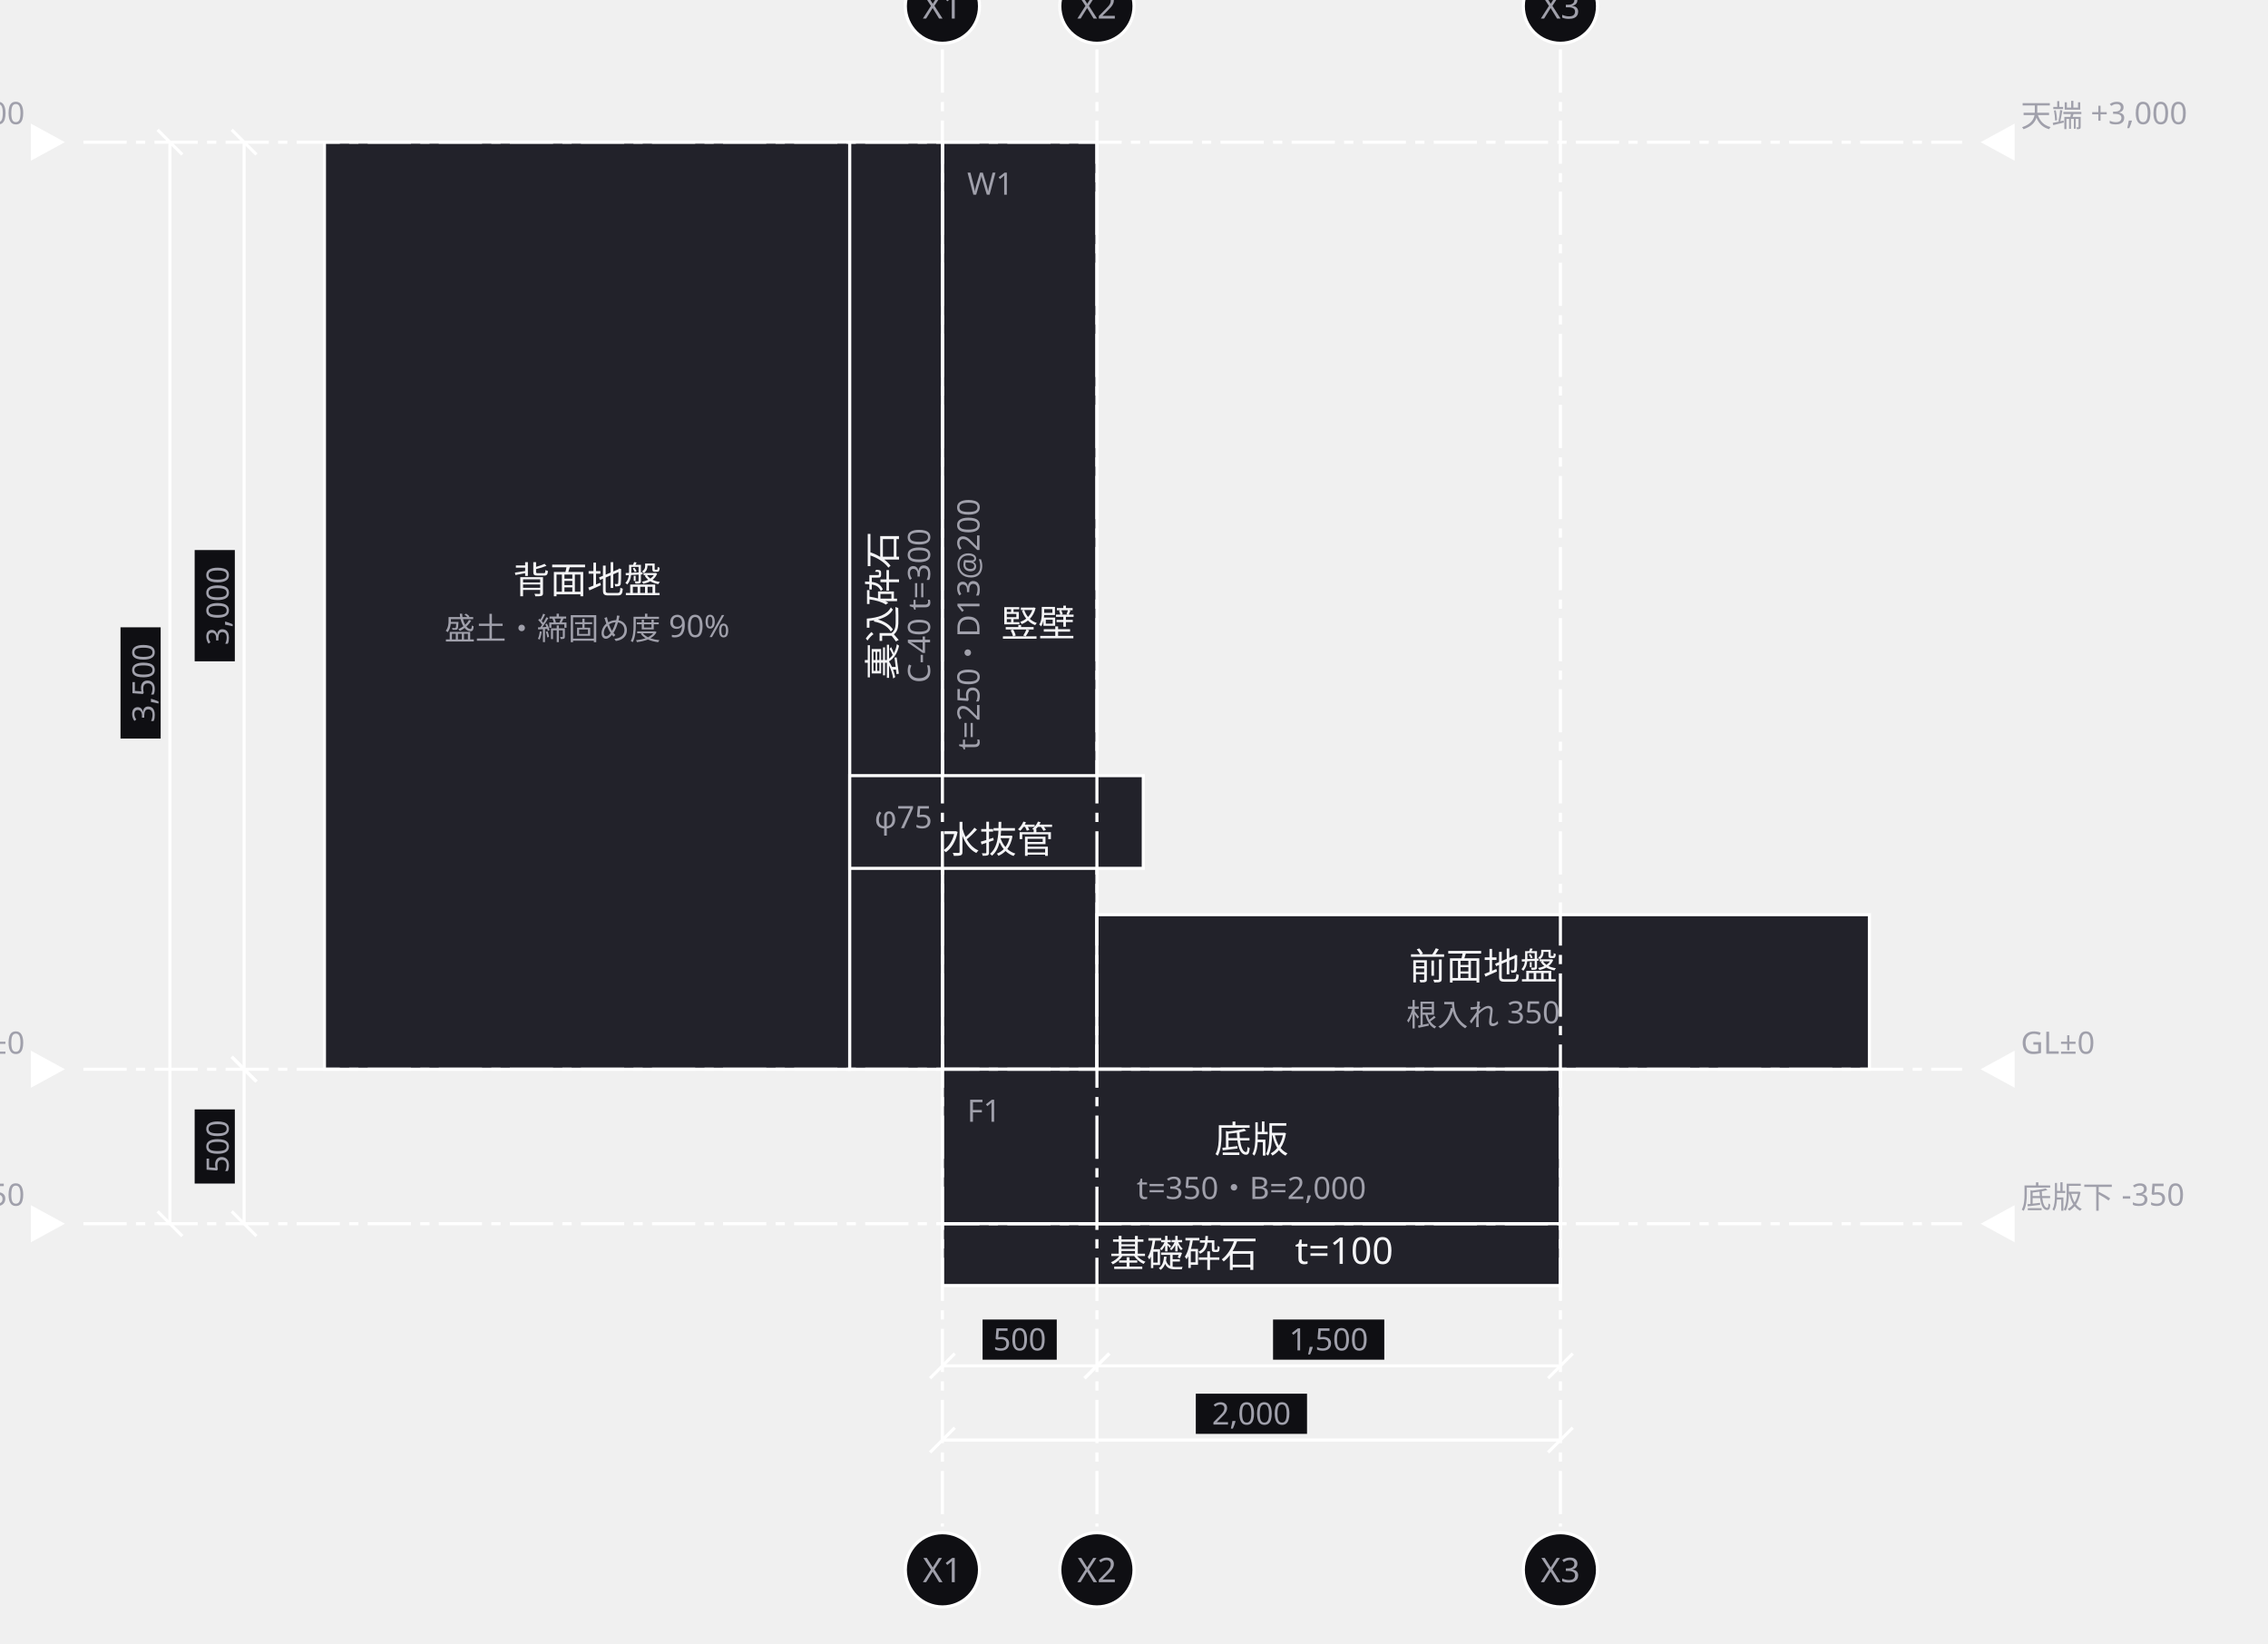
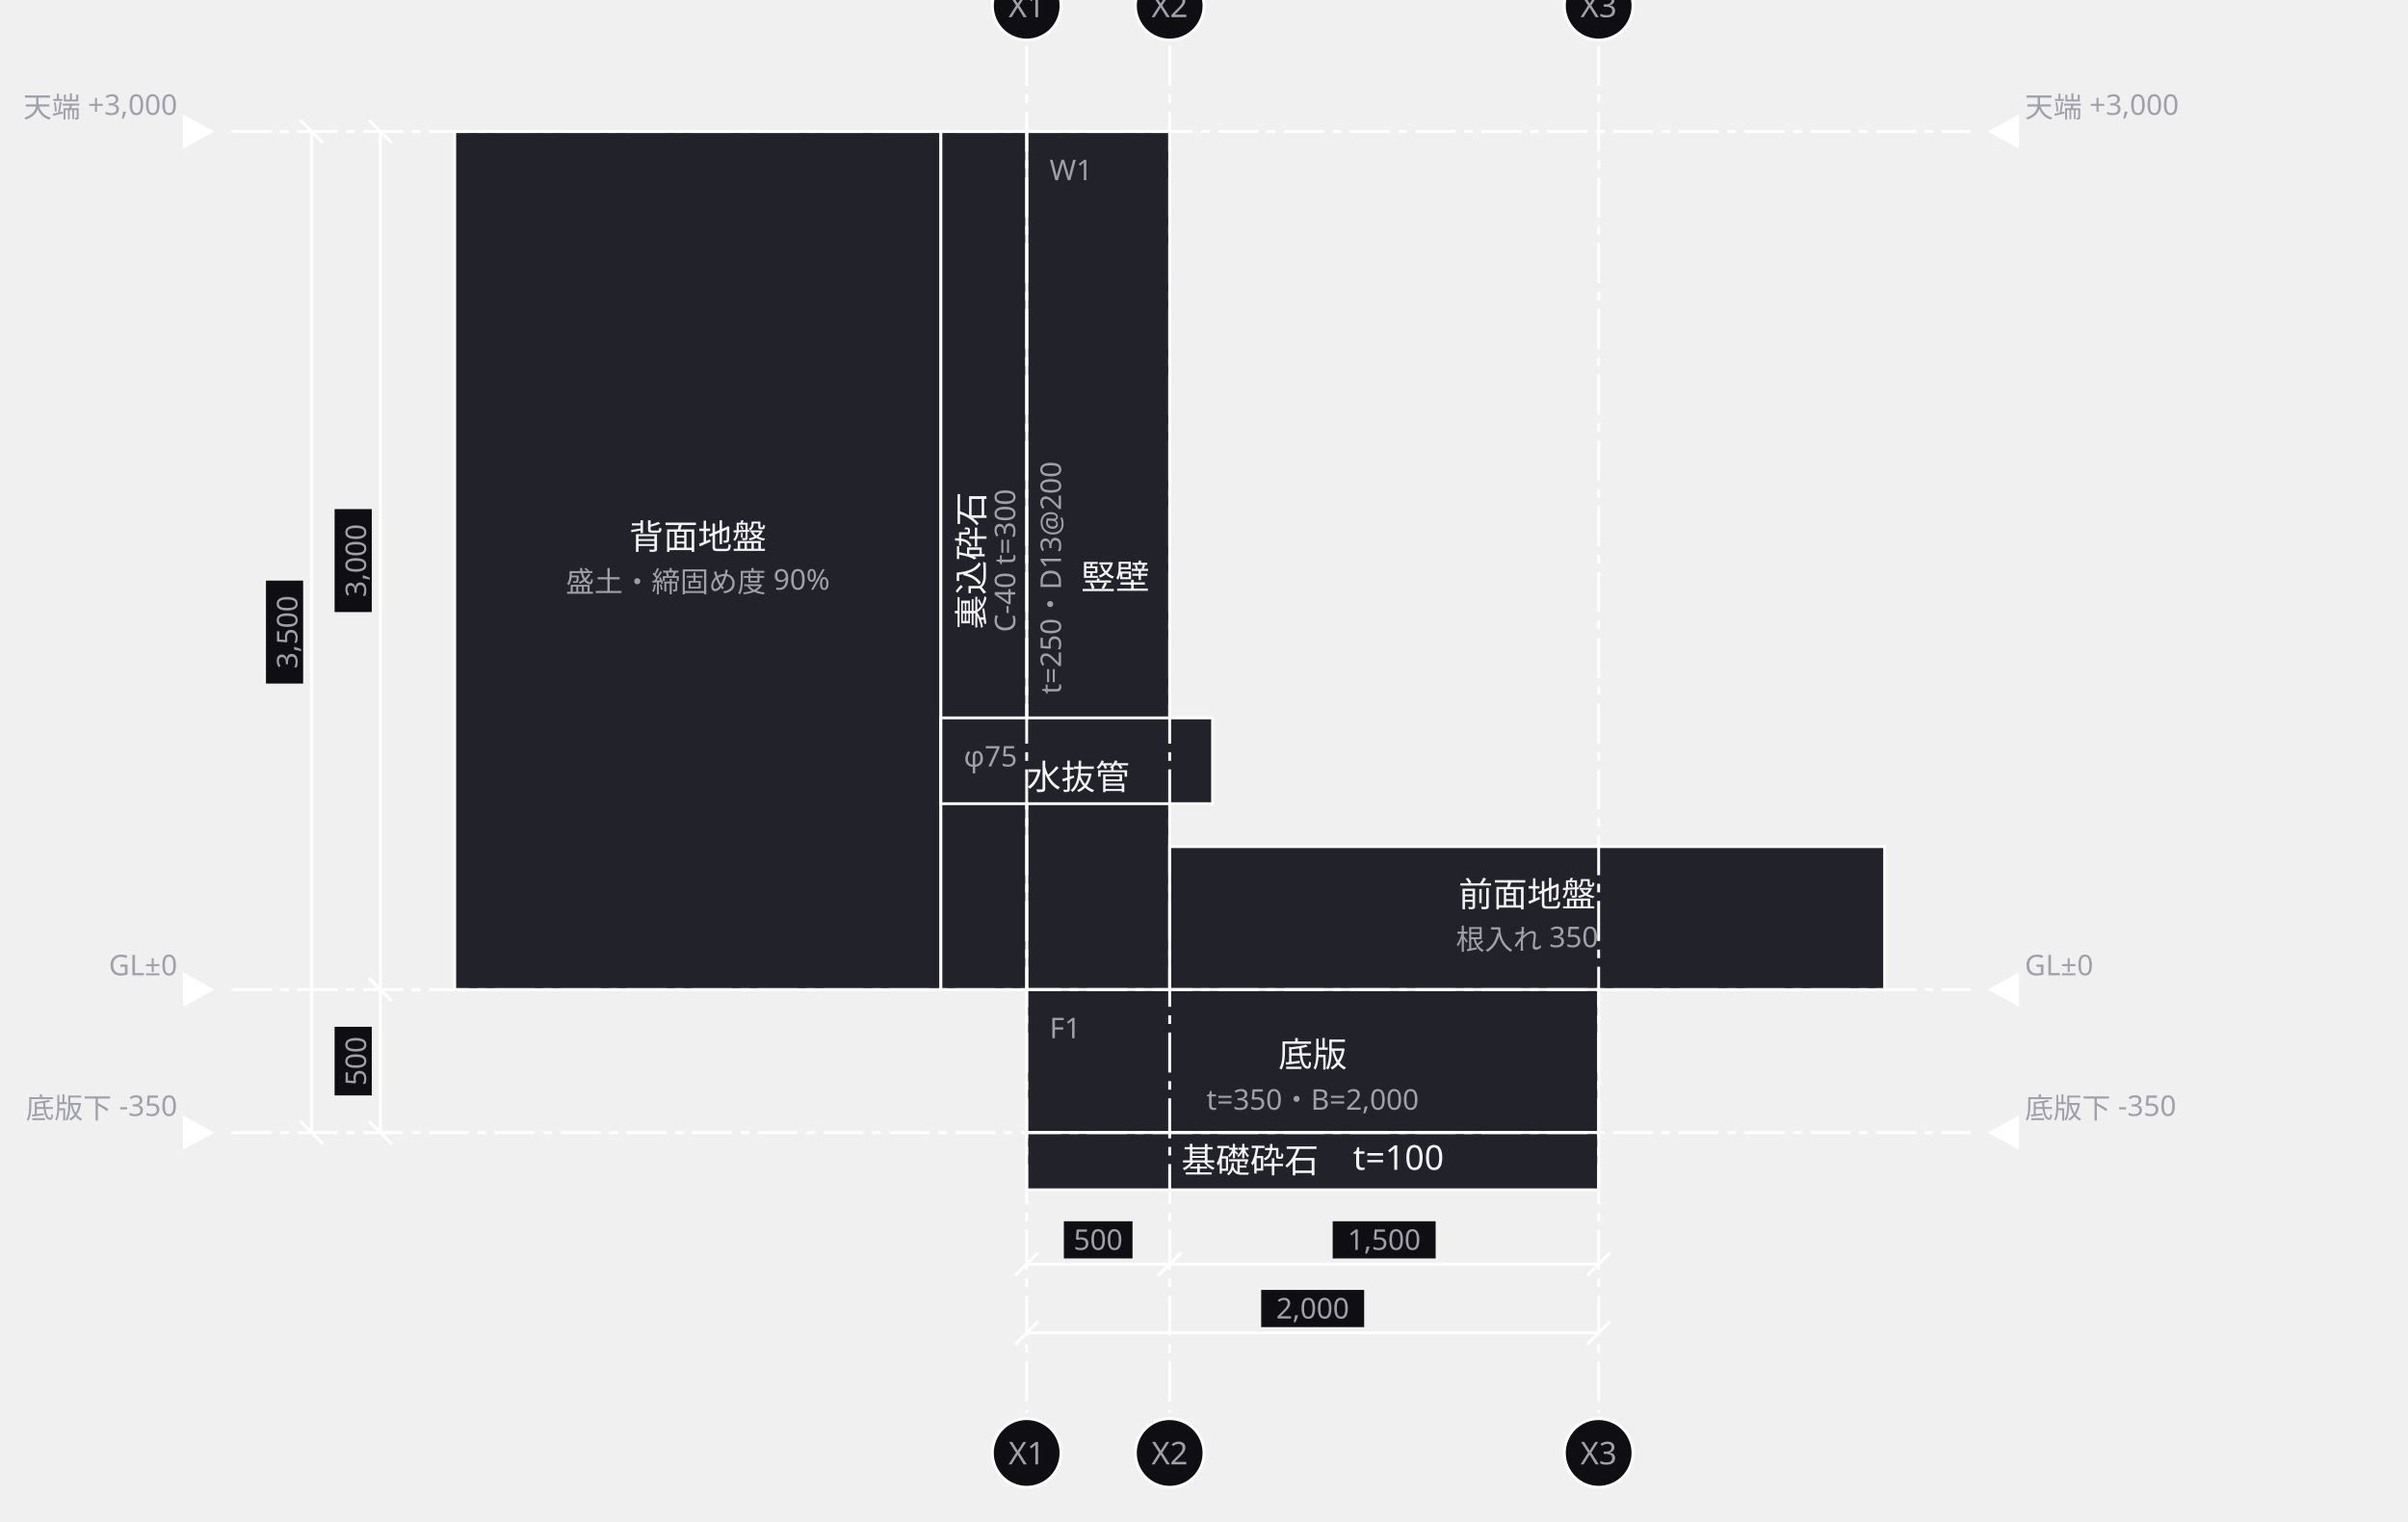
- <svg xmlns="http://www.w3.org/2000/svg" width="734" height="532" viewBox="0 0 734 532">
+ <svg xmlns="http://www.w3.org/2000/svg" width="842" height="532" viewBox="0 0 842 532">
  <defs>
    <marker id="arrow" viewBox="0 0 10 10" refX="9" refY="5" markerWidth="6" markerHeight="6" orient="auto">
      <path d="M 0 0 L 10 5 L 0 10 z" fill="#a0a0ab" />
    </marker>
  </defs>
  <g data-node="haimen" data-pinned="false" data-shape="rect">
-     <rect x="105" y="46" width="170" height="300" fill="#22222a" stroke="#ffffff" stroke-width="1" />
-     <text x="190" y="192" text-anchor="middle" font-family="sans-serif" font-size="12" fill="#f4f4f6">背面地盤</text>
-     <text x="190" y="207" text-anchor="middle" font-family="sans-serif" font-size="10" fill="#a0a0ab">盛土・締固め度 90%</text>
+     <rect x="159" y="46" width="170" height="300" fill="#22222a" stroke="#ffffff" stroke-width="1" />
+     <text x="244" y="192" text-anchor="middle" font-family="sans-serif" font-size="12" fill="#f4f4f6">背面地盤</text>
+     <text x="244" y="207" text-anchor="middle" font-family="sans-serif" font-size="10" fill="#a0a0ab">盛土・締固め度 90%</text>
  </g>
  <g data-node="tatekabe" data-pinned="false" data-shape="rect">
-     <rect x="305" y="46" width="50" height="300" fill="#22222a" stroke="#ffffff" stroke-width="1" />
-     <text x="313" y="63" font-family="sans-serif" font-size="10" fill="#a0a0ab">W1</text>
-     <text x="336" y="206" text-anchor="middle" font-family="sans-serif" font-size="12" fill="#f4f4f6">竪壁</text>
-     <text x="317" y="202" text-anchor="middle" font-family="sans-serif" font-size="10" fill="#a0a0ab" transform="rotate(-90 317 202)">t=250・D13@200</text>
+     <rect x="359" y="46" width="50" height="300" fill="#22222a" stroke="#ffffff" stroke-width="1" />
+     <text x="367" y="63" font-family="sans-serif" font-size="10" fill="#a0a0ab">W1</text>
+     <text x="390" y="206" text-anchor="middle" font-family="sans-serif" font-size="12" fill="#f4f4f6">竪壁</text>
+     <text x="371" y="202" text-anchor="middle" font-family="sans-serif" font-size="10" fill="#a0a0ab" transform="rotate(-90 371 202)">t=250・D13@200</text>
  </g>
  <g data-node="zensetsu" data-pinned="false" data-shape="rect">
-     <rect x="355" y="296" width="250" height="50" fill="#22222a" stroke="#ffffff" stroke-width="1" />
-     <text x="480" y="317" text-anchor="middle" font-family="sans-serif" font-size="12" fill="#f4f4f6">前面地盤</text>
-     <text x="480" y="332" text-anchor="middle" font-family="sans-serif" font-size="10" fill="#a0a0ab">根入れ 350</text>
+     <rect x="409" y="296" width="250" height="50" fill="#22222a" stroke="#ffffff" stroke-width="1" />
+     <text x="534" y="317" text-anchor="middle" font-family="sans-serif" font-size="12" fill="#f4f4f6">前面地盤</text>
+     <text x="534" y="332" text-anchor="middle" font-family="sans-serif" font-size="10" fill="#a0a0ab">根入れ 350</text>
  </g>
  <g data-node="teiban" data-pinned="false" data-shape="rect">
-     <rect x="305" y="346" width="200" height="50" fill="#22222a" stroke="#ffffff" stroke-width="1" />
-     <text x="313" y="363" font-family="sans-serif" font-size="10" fill="#a0a0ab">F1</text>
-     <text x="405" y="373" text-anchor="middle" font-family="sans-serif" font-size="12" fill="#f4f4f6">底版</text>
-     <text x="405" y="388" text-anchor="middle" font-family="sans-serif" font-size="10" fill="#a0a0ab">t=350・B=2,000</text>
+     <rect x="359" y="346" width="200" height="50" fill="#22222a" stroke="#ffffff" stroke-width="1" />
+     <text x="367" y="363" font-family="sans-serif" font-size="10" fill="#a0a0ab">F1</text>
+     <text x="459" y="373" text-anchor="middle" font-family="sans-serif" font-size="12" fill="#f4f4f6">底版</text>
+     <text x="459" y="388" text-anchor="middle" font-family="sans-serif" font-size="10" fill="#a0a0ab">t=350・B=2,000</text>
  </g>
  <g data-node="uragome" data-pinned="false" data-shape="rect">
-     <rect x="275" y="46" width="30" height="300" fill="#22222a" stroke="#ffffff" stroke-width="1" />
-     <text x="290" y="196" text-anchor="middle" font-family="sans-serif" font-size="12" fill="#f4f4f6" transform="rotate(-90 290 196)">裏込砕石</text>
-     <text x="301" y="196" text-anchor="middle" font-family="sans-serif" font-size="10" fill="#a0a0ab" transform="rotate(-90 301 196)">C-40 t=300</text>
+     <rect x="329" y="46" width="30" height="300" fill="#22222a" stroke="#ffffff" stroke-width="1" />
+     <text x="344" y="196" text-anchor="middle" font-family="sans-serif" font-size="12" fill="#f4f4f6" transform="rotate(-90 344 196)">裏込砕石</text>
+     <text x="355" y="196" text-anchor="middle" font-family="sans-serif" font-size="10" fill="#a0a0ab" transform="rotate(-90 355 196)">C-40 t=300</text>
  </g>
  <g data-node="saiseki" data-pinned="false" data-shape="rect">
-     <rect x="305" y="396" width="200" height="20" fill="#22222a" stroke="#ffffff" stroke-width="1" />
-     <text x="405" y="410" text-anchor="middle" font-family="sans-serif" font-size="12" fill="#f4f4f6">基礎砕石　t=100</text>
+     <rect x="359" y="396" width="200" height="20" fill="#22222a" stroke="#ffffff" stroke-width="1" />
+     <text x="459" y="410" text-anchor="middle" font-family="sans-serif" font-size="12" fill="#f4f4f6">基礎砕石　t=100</text>
  </g>
  <g data-node="mizunuki" data-pinned="false" data-shape="rect">
-     <rect x="275" y="251" width="95" height="30" fill="#22222a" stroke="#ffffff" stroke-width="1" />
-     <text x="283" y="268" font-family="sans-serif" font-size="10" fill="#a0a0ab">φ75</text>
-     <text x="323" y="276" text-anchor="middle" font-family="sans-serif" font-size="12" fill="#f4f4f6">水抜管</text>
+     <rect x="329" y="251" width="95" height="30" fill="#22222a" stroke="#ffffff" stroke-width="1" />
+     <text x="337" y="268" font-family="sans-serif" font-size="10" fill="#a0a0ab">φ75</text>
+     <text x="377" y="276" text-anchor="middle" font-family="sans-serif" font-size="12" fill="#f4f4f6">水抜管</text>
  </g>
  <g data-grid="true">
-     <line x1="305" y1="16" x2="305" y2="494" stroke="#ffffff" stroke-width="1" stroke-dasharray="14 3 3 3" />
-     <circle cx="305" cy="2" r="12" fill="#0f0f13" stroke="#ffffff" />
-     <text x="305" y="6" text-anchor="middle" font-family="sans-serif" font-size="11" fill="#a0a0ab">X1</text>
-     <circle cx="305" cy="508" r="12" fill="#0f0f13" stroke="#ffffff" />
-     <text x="305" y="512" text-anchor="middle" font-family="sans-serif" font-size="11" fill="#a0a0ab">X1</text>
-     <line x1="355" y1="16" x2="355" y2="494" stroke="#ffffff" stroke-width="1" stroke-dasharray="14 3 3 3" />
-     <circle cx="355" cy="2" r="12" fill="#0f0f13" stroke="#ffffff" />
-     <text x="355" y="6" text-anchor="middle" font-family="sans-serif" font-size="11" fill="#a0a0ab">X2</text>
-     <circle cx="355" cy="508" r="12" fill="#0f0f13" stroke="#ffffff" />
-     <text x="355" y="512" text-anchor="middle" font-family="sans-serif" font-size="11" fill="#a0a0ab">X2</text>
-     <line x1="505" y1="16" x2="505" y2="494" stroke="#ffffff" stroke-width="1" stroke-dasharray="14 3 3 3" />
-     <circle cx="505" cy="2" r="12" fill="#0f0f13" stroke="#ffffff" />
-     <text x="505" y="6" text-anchor="middle" font-family="sans-serif" font-size="11" fill="#a0a0ab">X3</text>
-     <circle cx="505" cy="508" r="12" fill="#0f0f13" stroke="#ffffff" />
-     <text x="505" y="512" text-anchor="middle" font-family="sans-serif" font-size="11" fill="#a0a0ab">X3</text>
-     <line x1="27" y1="46" x2="635" y2="46" stroke="#ffffff" stroke-width="1" stroke-dasharray="14 3 3 3" />
-     <path d="M 21 46 L 10 40 L 10 52 Z" fill="#ffffff" />
-     <text x="8" y="41" text-anchor="end" font-family="sans-serif" font-size="10" fill="#a0a0ab">天端 +3,000</text>
-     <path d="M 641 46 L 652 40 L 652 52 Z" fill="#ffffff" />
-     <text x="654" y="41" text-anchor="start" font-family="sans-serif" font-size="10" fill="#a0a0ab">天端 +3,000</text>
-     <line x1="27" y1="346" x2="635" y2="346" stroke="#ffffff" stroke-width="1" stroke-dasharray="14 3 3 3" />
-     <path d="M 21 346 L 10 340 L 10 352 Z" fill="#ffffff" />
-     <text x="8" y="341" text-anchor="end" font-family="sans-serif" font-size="10" fill="#a0a0ab">GL±0</text>
-     <path d="M 641 346 L 652 340 L 652 352 Z" fill="#ffffff" />
-     <text x="654" y="341" text-anchor="start" font-family="sans-serif" font-size="10" fill="#a0a0ab">GL±0</text>
-     <line x1="27" y1="396" x2="635" y2="396" stroke="#ffffff" stroke-width="1" stroke-dasharray="14 3 3 3" />
-     <path d="M 21 396 L 10 390 L 10 402 Z" fill="#ffffff" />
-     <text x="8" y="391" text-anchor="end" font-family="sans-serif" font-size="10" fill="#a0a0ab">底版下 -350</text>
-     <path d="M 641 396 L 652 390 L 652 402 Z" fill="#ffffff" />
-     <text x="654" y="391" text-anchor="start" font-family="sans-serif" font-size="10" fill="#a0a0ab">底版下 -350</text>
+     <line x1="359" y1="16" x2="359" y2="494" stroke="#ffffff" stroke-width="1" stroke-dasharray="14 3 3 3" />
+     <circle cx="359" cy="2" r="12" fill="#0f0f13" stroke="#ffffff" />
+     <text x="359" y="6" text-anchor="middle" font-family="sans-serif" font-size="11" fill="#a0a0ab">X1</text>
+     <circle cx="359" cy="508" r="12" fill="#0f0f13" stroke="#ffffff" />
+     <text x="359" y="512" text-anchor="middle" font-family="sans-serif" font-size="11" fill="#a0a0ab">X1</text>
+     <line x1="409" y1="16" x2="409" y2="494" stroke="#ffffff" stroke-width="1" stroke-dasharray="14 3 3 3" />
+     <circle cx="409" cy="2" r="12" fill="#0f0f13" stroke="#ffffff" />
+     <text x="409" y="6" text-anchor="middle" font-family="sans-serif" font-size="11" fill="#a0a0ab">X2</text>
+     <circle cx="409" cy="508" r="12" fill="#0f0f13" stroke="#ffffff" />
+     <text x="409" y="512" text-anchor="middle" font-family="sans-serif" font-size="11" fill="#a0a0ab">X2</text>
+     <line x1="559" y1="16" x2="559" y2="494" stroke="#ffffff" stroke-width="1" stroke-dasharray="14 3 3 3" />
+     <circle cx="559" cy="2" r="12" fill="#0f0f13" stroke="#ffffff" />
+     <text x="559" y="6" text-anchor="middle" font-family="sans-serif" font-size="11" fill="#a0a0ab">X3</text>
+     <circle cx="559" cy="508" r="12" fill="#0f0f13" stroke="#ffffff" />
+     <text x="559" y="512" text-anchor="middle" font-family="sans-serif" font-size="11" fill="#a0a0ab">X3</text>
+     <line x1="81" y1="46" x2="689" y2="46" stroke="#ffffff" stroke-width="1" stroke-dasharray="14 3 3 3" />
+     <path d="M 75 46 L 64 40 L 64 52 Z" fill="#ffffff" />
+     <text x="62" y="41" text-anchor="end" font-family="sans-serif" font-size="10" fill="#a0a0ab">天端 +3,000</text>
+     <path d="M 695 46 L 706 40 L 706 52 Z" fill="#ffffff" />
+     <text x="708" y="41" text-anchor="start" font-family="sans-serif" font-size="10" fill="#a0a0ab">天端 +3,000</text>
+     <line x1="81" y1="346" x2="689" y2="346" stroke="#ffffff" stroke-width="1" stroke-dasharray="14 3 3 3" />
+     <path d="M 75 346 L 64 340 L 64 352 Z" fill="#ffffff" />
+     <text x="62" y="341" text-anchor="end" font-family="sans-serif" font-size="10" fill="#a0a0ab">GL±0</text>
+     <path d="M 695 346 L 706 340 L 706 352 Z" fill="#ffffff" />
+     <text x="708" y="341" text-anchor="start" font-family="sans-serif" font-size="10" fill="#a0a0ab">GL±0</text>
+     <line x1="81" y1="396" x2="689" y2="396" stroke="#ffffff" stroke-width="1" stroke-dasharray="14 3 3 3" />
+     <path d="M 75 396 L 64 390 L 64 402 Z" fill="#ffffff" />
+     <text x="62" y="391" text-anchor="end" font-family="sans-serif" font-size="10" fill="#a0a0ab">底版下 -350</text>
+     <path d="M 695 396 L 706 390 L 706 402 Z" fill="#ffffff" />
+     <text x="708" y="391" text-anchor="start" font-family="sans-serif" font-size="10" fill="#a0a0ab">底版下 -350</text>
  </g>
  <g data-dimensions="true">
-     <line x1="305" y1="442" x2="355" y2="442" stroke="#ffffff" stroke-width="1" />
-     <line x1="301" y1="446" x2="309" y2="438" stroke="#ffffff" stroke-width="1" />
-     <line x1="351" y1="446" x2="359" y2="438" stroke="#ffffff" stroke-width="1" />
-     <rect x="318" y="427" width="24" height="13" fill="#0f0f13" />
-     <text x="330" y="437" text-anchor="middle" font-family="sans-serif" font-size="10" fill="#a0a0ab">500</text>
-     <line x1="355" y1="442" x2="505" y2="442" stroke="#ffffff" stroke-width="1" />
-     <line x1="351" y1="446" x2="359" y2="438" stroke="#ffffff" stroke-width="1" />
-     <line x1="501" y1="446" x2="509" y2="438" stroke="#ffffff" stroke-width="1" />
-     <rect x="412" y="427" width="36" height="13" fill="#0f0f13" />
-     <text x="430" y="437" text-anchor="middle" font-family="sans-serif" font-size="10" fill="#a0a0ab">1,500</text>
-     <line x1="305" y1="466" x2="505" y2="466" stroke="#ffffff" stroke-width="1" />
-     <line x1="301" y1="470" x2="309" y2="462" stroke="#ffffff" stroke-width="1" />
-     <line x1="501" y1="470" x2="509" y2="462" stroke="#ffffff" stroke-width="1" />
-     <rect x="387" y="451" width="36" height="13" fill="#0f0f13" />
-     <text x="405" y="461" text-anchor="middle" font-family="sans-serif" font-size="10" fill="#a0a0ab">2,000</text>
-     <line x1="79" y1="46" x2="79" y2="346" stroke="#ffffff" stroke-width="1" />
-     <line x1="75" y1="42" x2="83" y2="50" stroke="#ffffff" stroke-width="1" />
-     <line x1="75" y1="342" x2="83" y2="350" stroke="#ffffff" stroke-width="1" />
-     <rect x="63" y="178" width="13" height="36" fill="#0f0f13" />
-     <text x="74" y="196" text-anchor="middle" font-family="sans-serif" font-size="10" fill="#a0a0ab" transform="rotate(-90 74 196)">3,000</text>
-     <line x1="79" y1="346" x2="79" y2="396" stroke="#ffffff" stroke-width="1" />
-     <line x1="75" y1="342" x2="83" y2="350" stroke="#ffffff" stroke-width="1" />
-     <line x1="75" y1="392" x2="83" y2="400" stroke="#ffffff" stroke-width="1" />
-     <rect x="63" y="359" width="13" height="24" fill="#0f0f13" />
-     <text x="74" y="371" text-anchor="middle" font-family="sans-serif" font-size="10" fill="#a0a0ab" transform="rotate(-90 74 371)">500</text>
-     <line x1="55" y1="46" x2="55" y2="396" stroke="#ffffff" stroke-width="1" />
-     <line x1="51" y1="42" x2="59" y2="50" stroke="#ffffff" stroke-width="1" />
-     <line x1="51" y1="392" x2="59" y2="400" stroke="#ffffff" stroke-width="1" />
-     <rect x="39" y="203" width="13" height="36" fill="#0f0f13" />
-     <text x="50" y="221" text-anchor="middle" font-family="sans-serif" font-size="10" fill="#a0a0ab" transform="rotate(-90 50 221)">3,500</text>
+     <line x1="359" y1="442" x2="409" y2="442" stroke="#ffffff" stroke-width="1" />
+     <line x1="355" y1="446" x2="363" y2="438" stroke="#ffffff" stroke-width="1" />
+     <line x1="405" y1="446" x2="413" y2="438" stroke="#ffffff" stroke-width="1" />
+     <rect x="372" y="427" width="24" height="13" fill="#0f0f13" />
+     <text x="384" y="437" text-anchor="middle" font-family="sans-serif" font-size="10" fill="#a0a0ab">500</text>
+     <line x1="409" y1="442" x2="559" y2="442" stroke="#ffffff" stroke-width="1" />
+     <line x1="405" y1="446" x2="413" y2="438" stroke="#ffffff" stroke-width="1" />
+     <line x1="555" y1="446" x2="563" y2="438" stroke="#ffffff" stroke-width="1" />
+     <rect x="466" y="427" width="36" height="13" fill="#0f0f13" />
+     <text x="484" y="437" text-anchor="middle" font-family="sans-serif" font-size="10" fill="#a0a0ab">1,500</text>
+     <line x1="359" y1="466" x2="559" y2="466" stroke="#ffffff" stroke-width="1" />
+     <line x1="355" y1="470" x2="363" y2="462" stroke="#ffffff" stroke-width="1" />
+     <line x1="555" y1="470" x2="563" y2="462" stroke="#ffffff" stroke-width="1" />
+     <rect x="441" y="451" width="36" height="13" fill="#0f0f13" />
+     <text x="459" y="461" text-anchor="middle" font-family="sans-serif" font-size="10" fill="#a0a0ab">2,000</text>
+     <line x1="133" y1="46" x2="133" y2="346" stroke="#ffffff" stroke-width="1" />
+     <line x1="129" y1="42" x2="137" y2="50" stroke="#ffffff" stroke-width="1" />
+     <line x1="129" y1="342" x2="137" y2="350" stroke="#ffffff" stroke-width="1" />
+     <rect x="117" y="178" width="13" height="36" fill="#0f0f13" />
+     <text x="128" y="196" text-anchor="middle" font-family="sans-serif" font-size="10" fill="#a0a0ab" transform="rotate(-90 128 196)">3,000</text>
+     <line x1="133" y1="346" x2="133" y2="396" stroke="#ffffff" stroke-width="1" />
+     <line x1="129" y1="342" x2="137" y2="350" stroke="#ffffff" stroke-width="1" />
+     <line x1="129" y1="392" x2="137" y2="400" stroke="#ffffff" stroke-width="1" />
+     <rect x="117" y="359" width="13" height="24" fill="#0f0f13" />
+     <text x="128" y="371" text-anchor="middle" font-family="sans-serif" font-size="10" fill="#a0a0ab" transform="rotate(-90 128 371)">500</text>
+     <line x1="109" y1="46" x2="109" y2="396" stroke="#ffffff" stroke-width="1" />
+     <line x1="105" y1="42" x2="113" y2="50" stroke="#ffffff" stroke-width="1" />
+     <line x1="105" y1="392" x2="113" y2="400" stroke="#ffffff" stroke-width="1" />
+     <rect x="93" y="203" width="13" height="36" fill="#0f0f13" />
+     <text x="104" y="221" text-anchor="middle" font-family="sans-serif" font-size="10" fill="#a0a0ab" transform="rotate(-90 104 221)">3,500</text>
  </g>
</svg>
